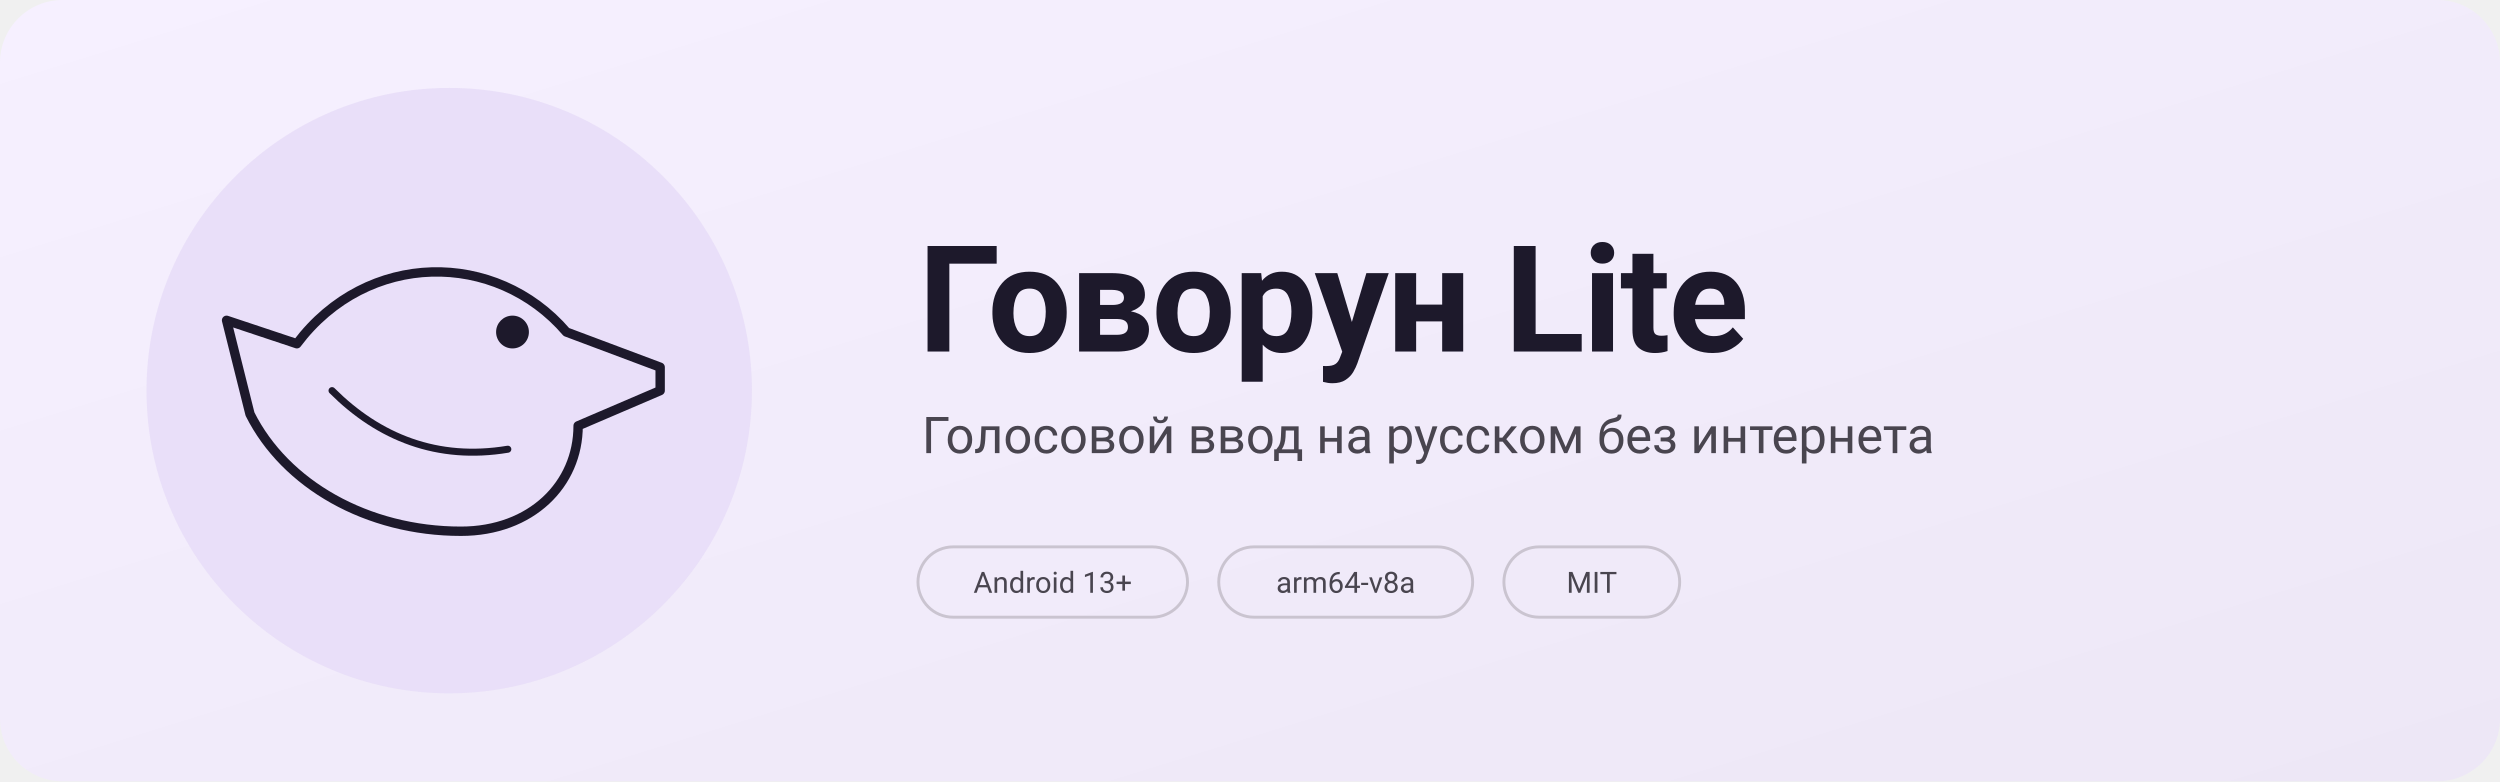
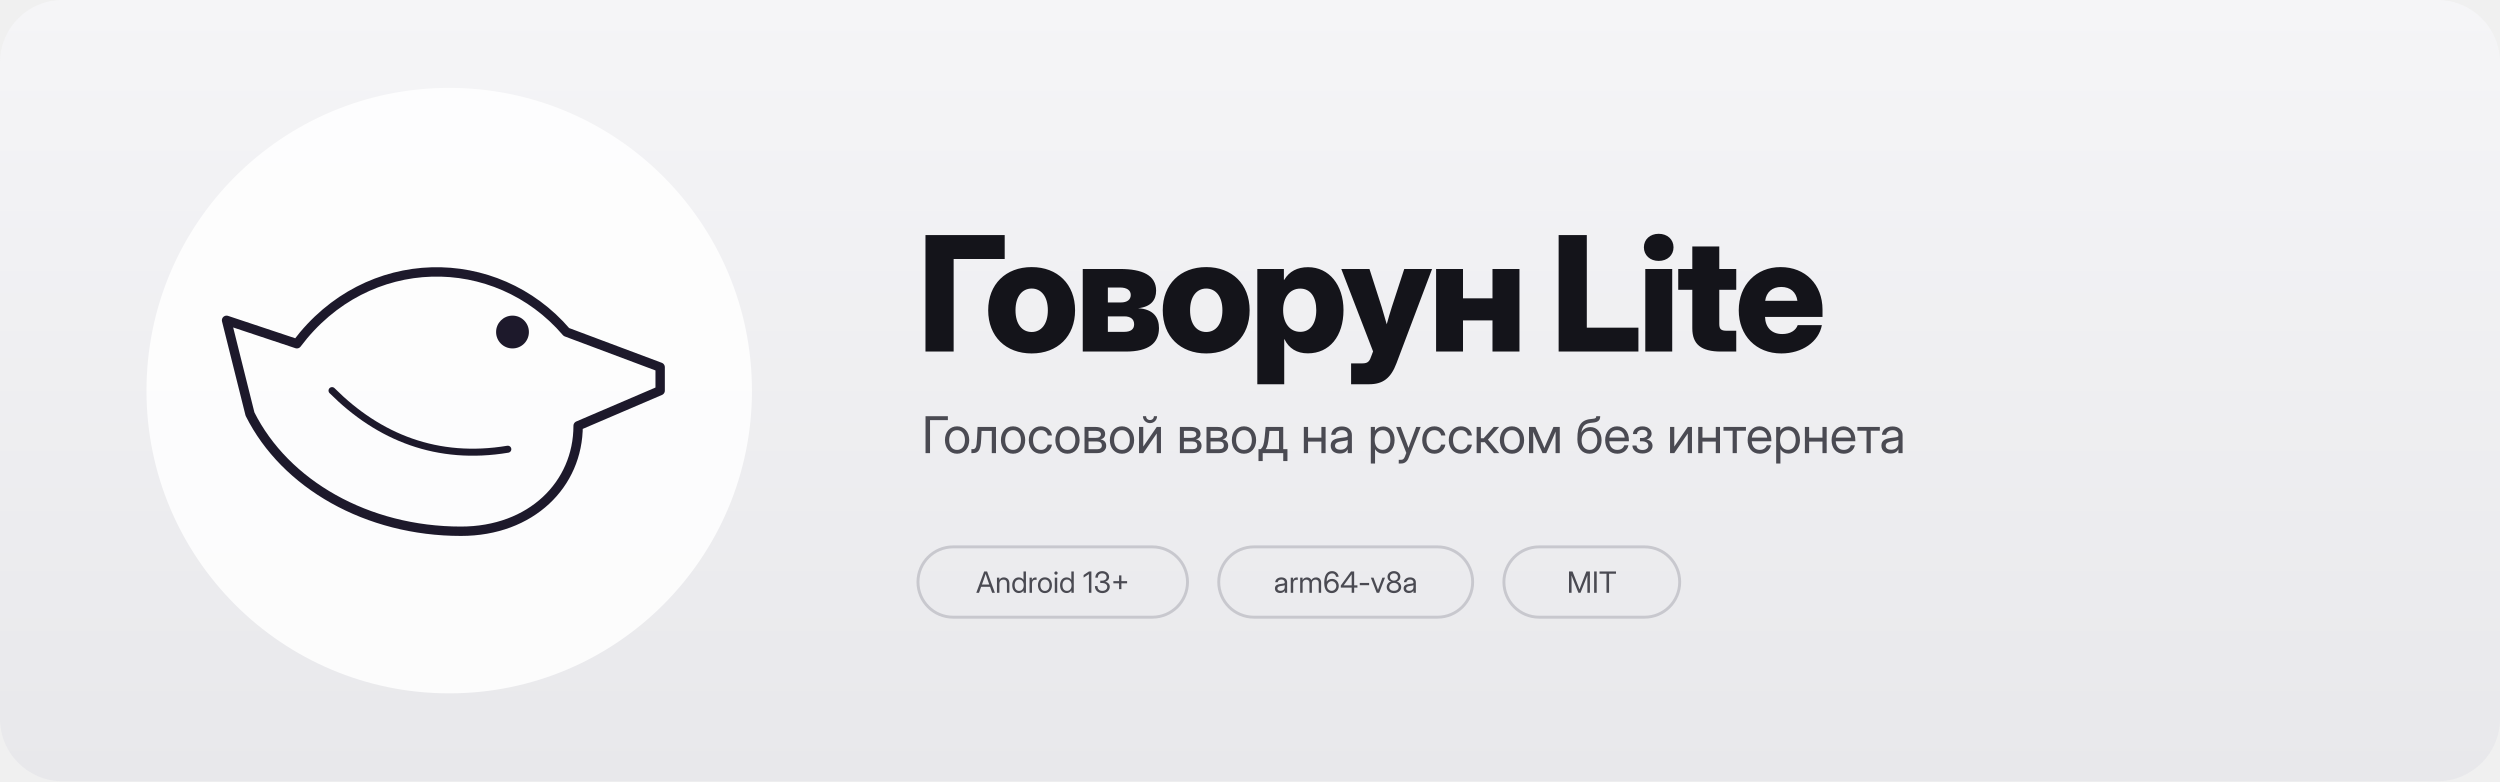
<svg xmlns="http://www.w3.org/2000/svg" viewBox="0 0 1280 400" width="1280" height="400" role="img" aria-label="Говорун Lite — голосовой ввод на русском без интернета">
  <defs>
-     <linearGradient id="bg" x1="0%" y1="0%" x2="100%" y2="100%">
-       <stop offset="0%" stop-color="#F6F0FF" />
-       <stop offset="100%" stop-color="#EDE7F6" />
+     <linearGradient id="bg" x1="0%" y1="0%" x2="0%" y2="100%">
+       <stop offset="0%" stop-color="#F5F5F7" />
+       <stop offset="100%" stop-color="#E8E8EB" />
    </linearGradient>
  </defs>
  <rect width="1280" height="400" rx="32" fill="url(#bg)" />
-   <circle cx="230" cy="200" r="155" fill="#E8DEF8" opacity="0.9" />
+   <circle cx="230" cy="200" r="155" fill="#FFFFFF" opacity="0.85" />
  <g transform="translate(80 62) scale(12)" stroke="#1D192B" fill="none" stroke-linecap="round" stroke-linejoin="round">
    <path stroke-width="0.4" d="M21.5,10.5 L17.5,9 C14.5,5.5 9,5.5 6,9.5 L3,8.5 L4,12.5 C5.5,15.5 9,17.5 13,17.5 C16,17.5 18,15.5 18,13 L21.5,11.5 Z" />
    <path stroke-width="0.3" d="M7.5,11.5 C9.5,13.5 12,14.5 15,14" />
    <circle cx="15.2" cy="9" r="0.7" fill="#1D192B" stroke="none" />
  </g>
-   <g font-family="-apple-system, BlinkMacSystemFont, 'Segoe UI', Roboto, 'Helvetica Neue', Arial, sans-serif">
-     <text x="470" y="180" font-size="76" font-weight="700" letter-spacing="-1" fill="#1D192B">Говорун Lite</text>
-     <text x="472" y="232" font-size="26" fill="#49454F">Голосовой ввод на русском без интернета</text>
-     <g transform="translate(470 280)" font-size="15" fill="#49454F">
+   <g font-family="'Inter Display', Inter, -apple-system, BlinkMacSystemFont, 'Segoe UI', Roboto, sans-serif">
+     <text x="470" y="180" font-size="82" font-weight="800" letter-spacing="-2" fill="#14141A">Говорун Lite</text>
+     <text x="472" y="232" font-size="26" fill="#4A4A52">Голосовой ввод на русском без интернета</text>
+     <g transform="translate(470 280)" font-size="15" fill="#4A4A52">
      <g>
-         <rect width="138" height="36" rx="18" fill="none" stroke="#CAC4D0" stroke-width="1.5" />
+         <rect width="138" height="36" rx="18" fill="none" stroke="#C8C8CE" stroke-width="1.5" />
        <text x="69" y="23.5" text-anchor="middle">Android 13+</text>
      </g>
      <g transform="translate(154 0)">
-         <rect width="130" height="36" rx="18" fill="none" stroke="#CAC4D0" stroke-width="1.5" />
+         <rect width="130" height="36" rx="18" fill="none" stroke="#C8C8CE" stroke-width="1.5" />
        <text x="65" y="23.5" text-anchor="middle">arm64-v8a</text>
      </g>
      <g transform="translate(300 0)">
-         <rect width="90" height="36" rx="18" fill="none" stroke="#CAC4D0" stroke-width="1.5" />
+         <rect width="90" height="36" rx="18" fill="none" stroke="#C8C8CE" stroke-width="1.5" />
        <text x="45" y="23.5" text-anchor="middle">MIT</text>
      </g>
    </g>
  </g>
</svg>
